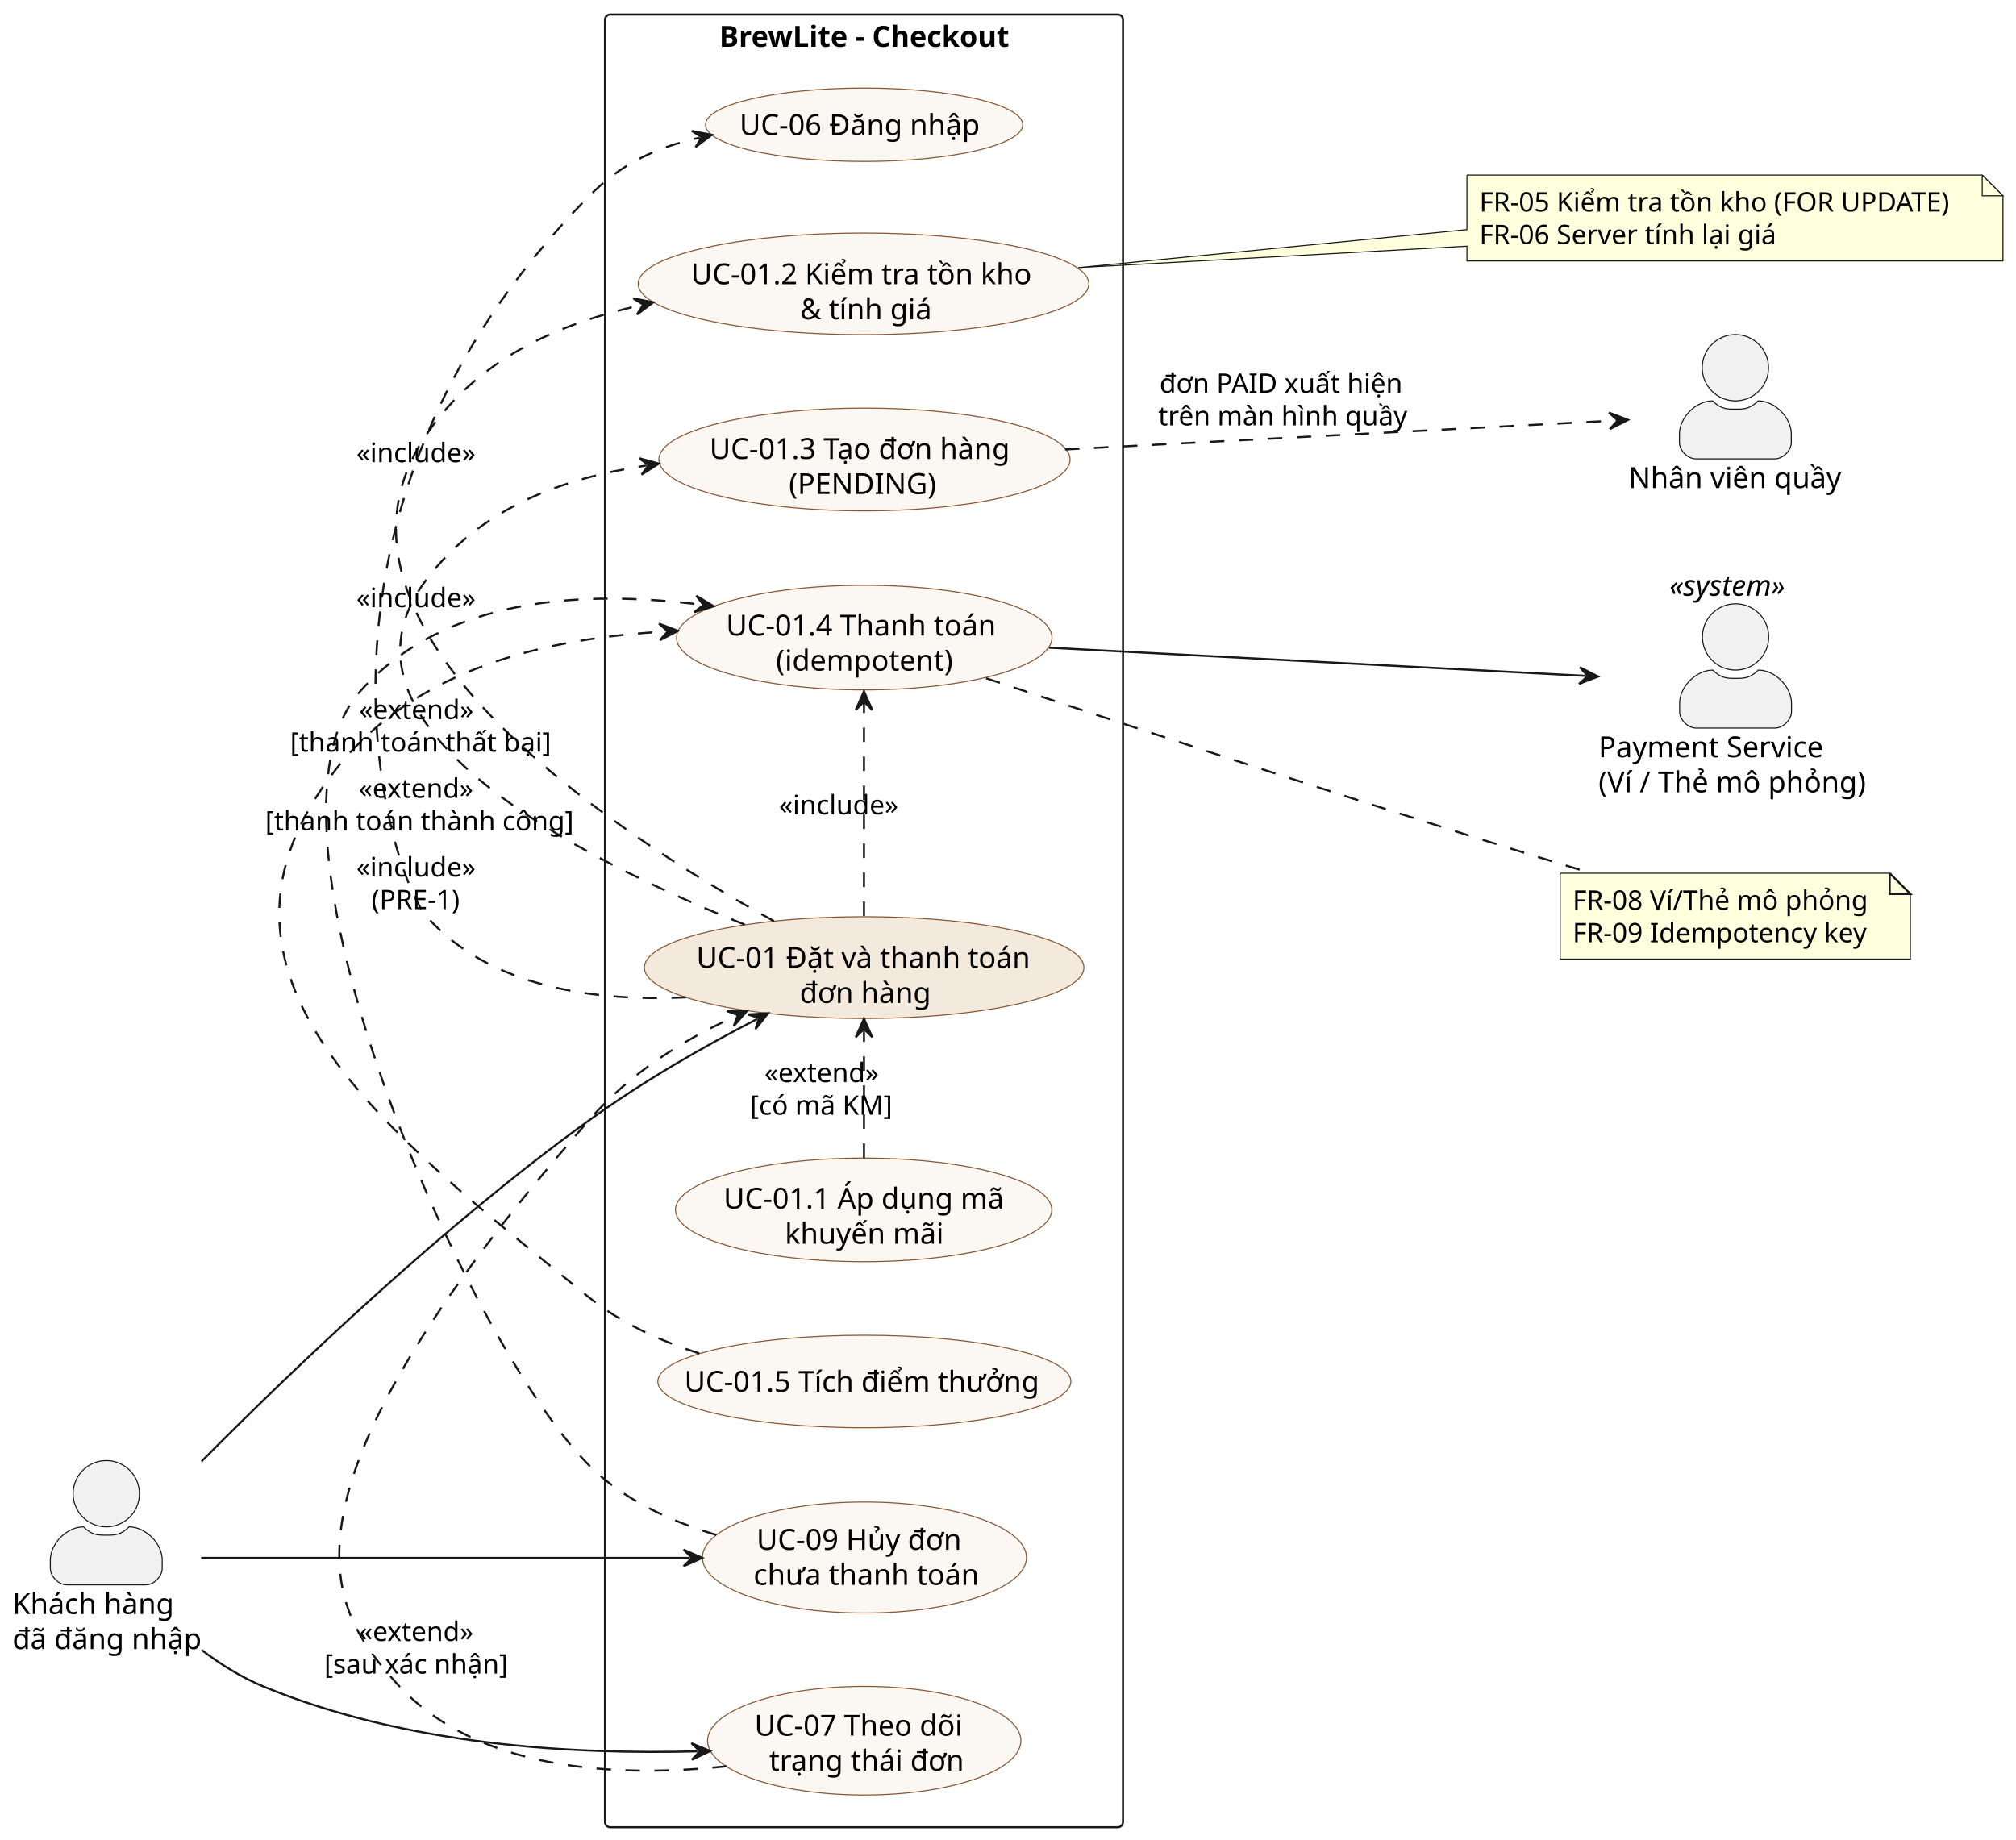
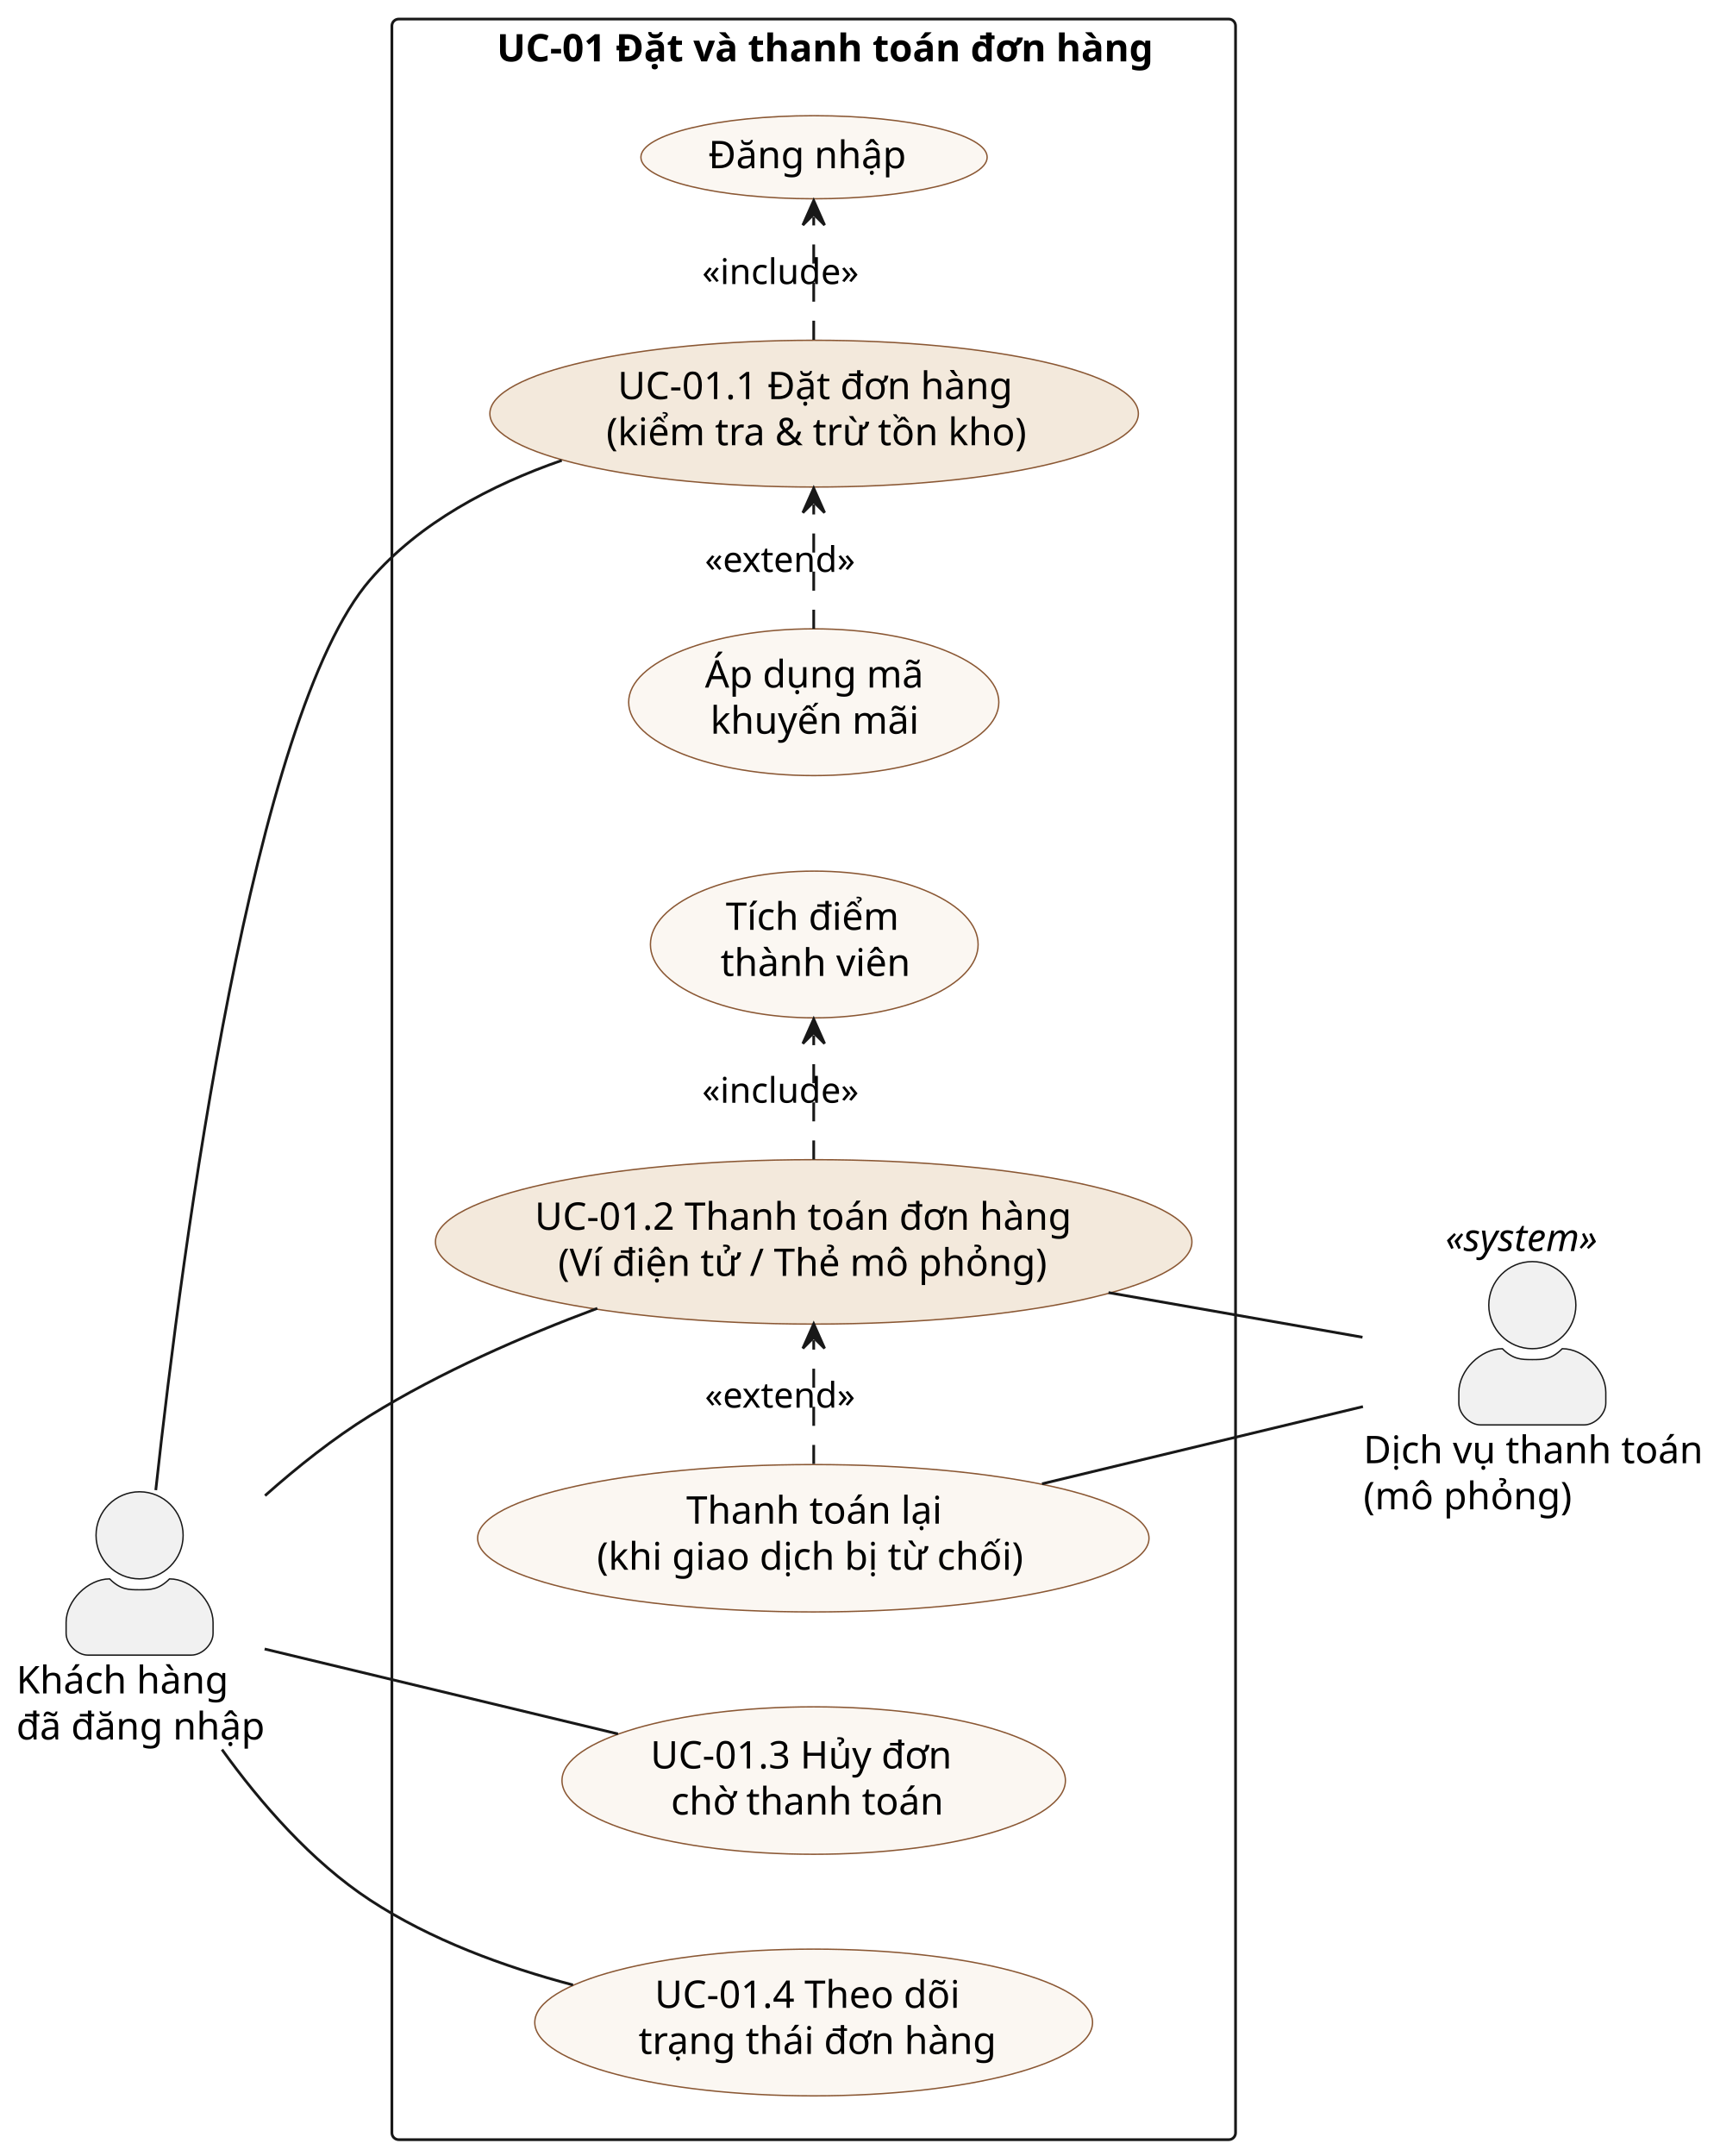
- <svg xmlns="http://www.w3.org/2000/svg" contentStyleType="text/css" data-diagram-type="DESCRIPTION" height="888px" preserveAspectRatio="none" style="width:973px;height:888px;background:#FFFFFF;" version="1.1" viewBox="0 0 973 888" width="973px" zoomAndPan="magnify">
+ <svg xmlns="http://www.w3.org/2000/svg" contentStyleType="text/css" height="792px" preserveAspectRatio="none" style="width:632px;height:792px;background:#FFFFFF;" version="1.1" viewBox="0 0 632 792" width="632px" zoomAndPan="magnify">
  <defs />
  <g>
-     <g class="cluster" data-entity="BrewLite - Checkout" data-source-line="13" data-uid="ent0005" id="cluster_BrewLite - Checkout">
-       <rect fill="none" height="875" rx="2.5" ry="2.5" style="stroke:#181818;stroke-width:1;" width="250" x="292" y="7" />
-       <text fill="#000000" font-family="sans-serif" font-size="14" font-weight="bold" lengthAdjust="spacing" textLength="139.761" x="347.12" y="22.562">BrewLite - Checkout</text>
+     <g id="cluster_UC-01 Đặt và thanh toán đơn hàng">
+       <rect fill="none" height="779" rx="2.5" ry="2.5" style="stroke:#181818;stroke-width:1.0;" width="310" x="144" y="7" />
+       <text fill="#000000" font-family="sans-serif" font-size="14" font-weight="bold" lengthAdjust="spacing" textLength="232.88" x="182.56" y="22.562">UC-01 Đặt và thanh toán đơn hàng</text>
    </g>
-     <g class="entity" data-entity="UC1" data-source-line="14" data-uid="ent0006" id="entity_UC1">
-       <ellipse cx="417.072" cy="467.054" fill="#F3E9DC" rx="106.072" ry="24.554" style="stroke:#8A5733;stroke-width:0.5;" />
-       <text fill="#000000" font-family="sans-serif" font-size="14" lengthAdjust="spacing" textLength="162.012" x="336.066" y="467.166">UC-01 Đặt và thanh toán</text>
-       <text fill="#000000" font-family="sans-serif" font-size="14" lengthAdjust="spacing" textLength="62.132" x="386.006" y="484.105">đơn hàng</text>
+     <g id="elem_UC11">
+       <ellipse cx="299.147" cy="151.956" fill="#F3E9DC" rx="119.147" ry="26.956" style="stroke:#8A5733;stroke-width:0.5;" />
+       <text fill="#000000" font-family="sans-serif" font-size="14" lengthAdjust="spacing" textLength="143.89" x="226.981" y="146.625">UC-01.1 Đặt đơn hàng</text>
+       <text fill="#000000" font-family="sans-serif" font-size="14" lengthAdjust="spacing" textLength="152.257" x="222.797" y="163.564">(kiểm tra &amp; trừ tồn kho)</text>
    </g>
-     <g class="entity" data-entity="UC11" data-source-line="15" data-uid="ent0007" id="entity_UC11">
-       <ellipse cx="416.817" cy="584.003" fill="#FBF7F2" rx="90.817" ry="25.003" style="stroke:#8A5733;stroke-width:0.5;" />
-       <text fill="#000000" font-family="sans-serif" font-size="14" lengthAdjust="spacing" textLength="135.215" x="349.209" y="583.4">UC-01.1 Áp dụng mã</text>
-       <text fill="#000000" font-family="sans-serif" font-size="14" lengthAdjust="spacing" textLength="75.995" x="378.819" y="600.34">khuyến mãi</text>
+     <g id="elem_UC12">
+       <ellipse cx="298.988" cy="456.197" fill="#F3E9DC" rx="138.988" ry="30.198" style="stroke:#8A5733;stroke-width:0.5;" />
+       <text fill="#000000" font-family="sans-serif" font-size="14" lengthAdjust="spacing" textLength="198.96" x="196.508" y="451.759">UC-01.2 Thanh toán đơn hàng</text>
+       <text fill="#000000" font-family="sans-serif" font-size="14" lengthAdjust="spacing" textLength="181.822" x="205.077" y="468.699">(Ví điện tử / Thẻ mô phỏng)</text>
    </g>
-     <g class="entity" data-entity="UC12" data-source-line="16" data-uid="ent0008" id="entity_UC12">
-       <ellipse cx="416.757" cy="137.023" fill="#FBF7F2" rx="108.757" ry="24.523" style="stroke:#8A5733;stroke-width:0.5;" />
-       <text fill="#000000" font-family="sans-serif" font-size="14" lengthAdjust="spacing" textLength="166.469" x="333.523" y="137.185">UC-01.2 Kiểm tra tồn kho</text>
-       <text fill="#000000" font-family="sans-serif" font-size="14" lengthAdjust="spacing" textLength="61.25" x="386.132" y="154.124">&amp; tính giá</text>
+     <g id="elem_UC13">
+       <ellipse cx="298.997" cy="654.081" fill="#FBF7F2" rx="92.497" ry="27.081" style="stroke:#8A5733;stroke-width:0.5;" />
+       <text fill="#000000" font-family="sans-serif" font-size="14" lengthAdjust="spacing" textLength="113.914" x="239.04" y="649.642">UC-01.3 Hủy đơn</text>
+       <text fill="#000000" font-family="sans-serif" font-size="14" lengthAdjust="spacing" textLength="98.882" x="246.556" y="666.582">chờ thanh toán</text>
    </g>
-     <g class="entity" data-entity="UC13" data-source-line="17" data-uid="ent0009" id="entity_UC13">
-       <ellipse cx="417.23" cy="221.794" fill="#FBF7F2" rx="99.23" ry="24.794" style="stroke:#8A5733;stroke-width:0.5;" />
-       <text fill="#000000" font-family="sans-serif" font-size="14" lengthAdjust="spacing" textLength="149.591" x="342.435" y="221.521">UC-01.3 Tạo đơn hàng</text>
-       <text fill="#000000" font-family="sans-serif" font-size="14" lengthAdjust="spacing" textLength="72.974" x="380.743" y="238.46">(PENDING)</text>
+     <g id="elem_UC14">
+       <ellipse cx="298.98" cy="742.956" fill="#FBF7F2" rx="102.48" ry="26.956" style="stroke:#8A5733;stroke-width:0.5;" />
+       <text fill="#000000" font-family="sans-serif" font-size="14" lengthAdjust="spacing" textLength="116.792" x="240.584" y="737.579">UC-01.4 Theo dõi</text>
+       <text fill="#000000" font-family="sans-serif" font-size="14" lengthAdjust="spacing" textLength="128.686" x="234.637" y="754.519">trạng thái đơn hàng</text>
    </g>
-     <g class="entity" data-entity="UC14" data-source-line="18" data-uid="ent0010" id="entity_UC14">
-       <ellipse cx="417.119" cy="307.753" fill="#FBF7F2" rx="90.619" ry="25.253" style="stroke:#8A5733;stroke-width:0.5;" />
-       <text fill="#000000" font-family="sans-serif" font-size="14" lengthAdjust="spacing" textLength="133.397" x="350.421" y="306.762">UC-01.4 Thanh toán</text>
-       <text fill="#000000" font-family="sans-serif" font-size="14" lengthAdjust="spacing" textLength="85.162" x="374.538" y="323.701">(idempotent)</text>
+     <g id="elem_Promo">
+       <ellipse cx="299.011" cy="257.956" fill="#FBF7F2" rx="68.011" ry="26.956" style="stroke:#8A5733;stroke-width:0.5;" />
+       <text fill="#000000" font-family="sans-serif" font-size="14" lengthAdjust="spacing" textLength="79.939" x="259.041" y="252.579">Áp dụng mã</text>
+       <text fill="#000000" font-family="sans-serif" font-size="14" lengthAdjust="spacing" textLength="75.995" x="261.014" y="269.519">khuyến mãi</text>
    </g>
-     <g class="entity" data-entity="UC15" data-source-line="19" data-uid="ent0011" id="entity_UC15">
-       <ellipse cx="417.171" cy="666.834" fill="#FBF7F2" rx="99.671" ry="22.334" style="stroke:#8A5733;stroke-width:0.5;" />
-       <text fill="#000000" font-family="sans-serif" font-size="14" lengthAdjust="spacing" textLength="173.804" x="330.269" y="671.804">UC-01.5 Tích điểm thưởng</text>
+     <g id="elem_Login">
+       <ellipse cx="299.116" cy="57.761" fill="#FBF7F2" rx="63.616" ry="15.261" style="stroke:#8A5733;stroke-width:0.5;" />
+       <text fill="#000000" font-family="sans-serif" font-size="14" lengthAdjust="spacing" textLength="71.743" x="260.244" y="61.792">Đăng nhập</text>
    </g>
-     <g class="entity" data-entity="UC6" data-source-line="20" data-uid="ent0012" id="entity_UC6">
-       <ellipse cx="417.054" cy="60.211" fill="#FBF7F2" rx="76.554" ry="17.711" style="stroke:#8A5733;stroke-width:0.5;" />
-       <text fill="#000000" font-family="sans-serif" font-size="14" lengthAdjust="spacing" textLength="120.278" x="356.914" y="65.18">UC-06 Đăng nhập</text>
+     <g id="elem_Points">
+       <ellipse cx="299.204" cy="346.956" fill="#FBF7F2" rx="60.205" ry="26.956" style="stroke:#8A5733;stroke-width:0.5;" />
+       <text fill="#000000" font-family="sans-serif" font-size="14" lengthAdjust="spacing" textLength="65.03" x="266.689" y="341.579">Tích điểm</text>
+       <text fill="#000000" font-family="sans-serif" font-size="14" lengthAdjust="spacing" textLength="68.899" x="264.755" y="358.519">thành viên</text>
    </g>
-     <g class="entity" data-entity="UC9" data-source-line="21" data-uid="ent0013" id="entity_UC9">
-       <ellipse cx="417.212" cy="751.8" fill="#FBF7F2" rx="78.212" ry="26.8" style="stroke:#8A5733;stroke-width:0.5;" />
-       <text fill="#000000" font-family="sans-serif" font-size="14" lengthAdjust="spacing" textLength="104.221" x="365.101" y="748.078">UC-09 Hủy đơn</text>
-       <text fill="#000000" font-family="sans-serif" font-size="14" lengthAdjust="spacing" textLength="107.064" x="363.679" y="765.017">chưa thanh toán</text>
+     <g id="elem_Retry">
+       <ellipse cx="298.85" cy="565.07" fill="#FBF7F2" rx="123.35" ry="27.07" style="stroke:#8A5733;stroke-width:0.5;" />
+       <text fill="#000000" font-family="sans-serif" font-size="14" lengthAdjust="spacing" textLength="93.352" x="252.175" y="559.693">Thanh toán lại</text>
+       <text fill="#000000" font-family="sans-serif" font-size="14" lengthAdjust="spacing" textLength="159.004" x="219.348" y="576.633">(khi giao dịch bị từ chối)</text>
    </g>
-     <g class="entity" data-entity="UC7" data-source-line="22" data-uid="ent0014" id="entity_UC7">
-       <ellipse cx="417.11" cy="840.22" fill="#FBF7F2" rx="75.61" ry="26.22" style="stroke:#8A5733;stroke-width:0.5;" />
-       <text fill="#000000" font-family="sans-serif" font-size="14" lengthAdjust="spacing" textLength="105.943" x="364.139" y="837.778">UC-07 Theo dõi</text>
-       <text fill="#000000" font-family="sans-serif" font-size="14" lengthAdjust="spacing" textLength="91.752" x="371.234" y="854.718">trạng thái đơn</text>
+     <g id="elem_Customer">
+       <ellipse cx="51.291" cy="564" fill="#F1F1F1" rx="16" ry="16" style="stroke:#181818;stroke-width:0.5;" />
+       <path d="M51.291,584 C55.291,584 58.291,584 62.291,580 C70.291,580 78.291,588 78.291,596 L78.291,600 C78.291,604 74.291,608 70.291,608 L32.291,608 C28.291,608 24.291,604 24.291,600 L24.291,596 C24.291,588 32.291,580 40.291,580 C44.291,584 47.291,584 51.291,584 " fill="#F1F1F1" style="stroke:#181818;stroke-width:0.5;" />
+       <text fill="#000000" font-family="sans-serif" font-size="14" lengthAdjust="spacing" textLength="78.757" x="6" y="622.062">Khách hàng</text>
+       <text fill="#000000" font-family="sans-serif" font-size="14" lengthAdjust="spacing" textLength="90.583" x="6" y="639.002">đã đăng nhập</text>
    </g>
-     <g class="entity" data-entity="Customer" data-source-line="9" data-uid="ent0002" id="entity_Customer">
-       <ellipse cx="51.291" cy="721" fill="#F1F1F1" rx="16" ry="16" style="stroke:#181818;stroke-width:0.5;" />
-       <path d="M51.291,741 C55.291,741 58.291,741 62.291,737 C70.291,737 78.291,745 78.291,753 L78.291,757 C78.291,761 74.291,765 70.291,765 L32.291,765 C28.291,765 24.291,761 24.291,757 L24.291,753 C24.291,745 32.291,737 40.291,737 C44.291,741 47.291,741 51.291,741" fill="#F1F1F1" style="stroke:#181818;stroke-width:0.5;" />
-       <text fill="#000000" font-family="sans-serif" font-size="14" lengthAdjust="spacing" textLength="78.757" x="6" y="779.062">Khách hàng</text>
-       <text fill="#000000" font-family="sans-serif" font-size="14" lengthAdjust="spacing" textLength="90.583" x="6" y="796.002">đã đăng nhập</text>
+     <g id="elem_Pay">
+       <ellipse cx="563.053" cy="479.44" fill="#F1F1F1" rx="16" ry="16" style="stroke:#181818;stroke-width:0.5;" />
+       <path d="M563.053,499.44 C567.053,499.44 570.053,499.44 574.053,495.44 C582.053,495.44 590.053,503.44 590.053,511.44 L590.053,515.439 C590.053,519.439 586.053,523.439 582.053,523.439 L544.053,523.439 C540.053,523.439 536.053,519.439 536.053,515.439 L536.053,511.44 C536.053,503.44 544.053,495.44 552.053,495.44 C556.053,499.44 559.053,499.44 563.053,499.44 " fill="#F1F1F1" style="stroke:#181818;stroke-width:0.5;" />
+       <text fill="#000000" font-family="sans-serif" font-size="14" lengthAdjust="spacing" textLength="124.106" x="501" y="537.502">Dịch vụ thanh toán</text>
+       <text fill="#000000" font-family="sans-serif" font-size="14" lengthAdjust="spacing" textLength="76.911" x="501" y="554.441">(mô phỏng)</text>
+       <text fill="#000000" font-family="sans-serif" font-size="14" font-style="italic" lengthAdjust="spacing" textLength="63.868" x="531.119" y="459.562">«system»</text>
    </g>
-     <g class="entity" data-entity="Pay" data-source-line="10" data-uid="ent0003" id="entity_Pay">
-       <ellipse cx="837.648" cy="307.44" fill="#F1F1F1" rx="16" ry="16" style="stroke:#181818;stroke-width:0.5;" />
-       <path d="M837.648,327.44 C841.648,327.44 844.648,327.44 848.648,323.44 C856.648,323.44 864.648,331.44 864.648,339.44 L864.648,343.44 C864.648,347.44 860.648,351.44 856.648,351.44 L818.648,351.44 C814.648,351.44 810.648,347.44 810.648,343.44 L810.648,339.44 C810.648,331.44 818.648,323.44 826.648,323.44 C830.648,327.44 833.648,327.44 837.648,327.44" fill="#F1F1F1" style="stroke:#181818;stroke-width:0.5;" />
-       <text fill="#000000" font-family="sans-serif" font-size="14" lengthAdjust="spacing" textLength="111.72" x="771.5" y="365.502">Payment Service</text>
-       <text fill="#000000" font-family="sans-serif" font-size="14" lengthAdjust="spacing" textLength="132.296" x="771.5" y="382.441">(Ví / Thẻ mô phỏng)</text>
-       <text fill="#000000" font-family="sans-serif" font-size="14" font-style="italic" lengthAdjust="spacing" textLength="63.868" x="805.714" y="287.562">«system»</text>
+     <g id="link_Customer_UC11">
+       <path d="M57.24,547.4 C67.19,456.5 92.93,262.81 136,213 C154.18,191.97 180.38,178.18 206.42,169.13 " fill="none" id="Customer-UC11" style="stroke:#181818;stroke-width:1.0;" />
    </g>
-     <g class="entity" data-entity="Staff" data-source-line="11" data-uid="ent0004" id="entity_Staff">
-       <ellipse cx="837.553" cy="177.5" fill="#F1F1F1" rx="16" ry="16" style="stroke:#181818;stroke-width:0.5;" />
-       <path d="M837.553,197.5 C841.553,197.5 844.553,197.5 848.553,193.5 C856.553,193.5 864.553,201.5 864.553,209.5 L864.553,213.5 C864.553,217.5 860.553,221.5 856.553,221.5 L818.553,221.5 C814.553,221.5 810.553,217.5 810.553,213.5 L810.553,209.5 C810.553,201.5 818.553,193.5 826.553,193.5 C830.553,197.5 833.553,197.5 837.553,197.5" fill="#F1F1F1" style="stroke:#181818;stroke-width:0.5;" />
-       <text fill="#000000" font-family="sans-serif" font-size="14" lengthAdjust="spacing" textLength="103.106" x="786" y="235.562">Nhân viên quầy</text>
+     <g id="link_Customer_UC12">
+       <path d="M97.39,549.42 C109.29,538.86 122.58,528.3 136,520 C161.72,504.09 192.06,490.84 219.49,480.61 " fill="none" id="Customer-UC12" style="stroke:#181818;stroke-width:1.0;" />
    </g>
-     <g class="entity" data-entity="GMN28" data-source-line="42" data-uid="ent0029" id="entity_GMN28">
-       <path d="M708,84.5 L708,110.84 L520.38,129.17 L708,118.84 L708,125.959 A0,0 0 0 0 708,125.959 L966.701,125.959 A0,0 0 0 0 966.701,125.959 L966.701,94.5 L956.701,84.5 L708,84.5 A0,0 0 0 0 708,84.5" fill="#FEFFDD" style="stroke:#181818;stroke-width:0.5;" />
-       <path d="M956.701,84.5 L956.701,94.5 L966.701,94.5 L956.701,84.5" fill="#FEFFDD" style="stroke:#181818;stroke-width:0.5;" />
-       <text fill="#000000" font-family="sans-serif" font-size="13" lengthAdjust="spacing" textLength="237.701" x="714" y="102.094">FR-05 Kiểm tra tồn kho (FOR UPDATE)</text>
-       <text fill="#000000" font-family="sans-serif" font-size="13" lengthAdjust="spacing" textLength="148.288" x="714" y="117.823">FR-06 Server tính lại giá</text>
+     <g id="link_Customer_UC13">
+       <path d="M97.24,605.75 C133.48,614.46 185.2,626.89 227.07,636.95 " fill="none" id="Customer-UC13" style="stroke:#181818;stroke-width:1.0;" />
    </g>
-     <g class="entity" data-entity="GMN31" data-source-line="46" data-uid="ent0032" id="entity_GMN31">
-       <path d="M753,421.5 L753,462.959 L922.034,462.959 L922.034,431.5 L912.034,421.5 L753,421.5" fill="#FEFFDD" style="stroke:#181818;stroke-width:0.5;" />
-       <path d="M912.034,421.5 L912.034,431.5 L922.034,431.5 L912.034,421.5" fill="#FEFFDD" style="stroke:#181818;stroke-width:1;" />
-       <text fill="#000000" font-family="sans-serif" font-size="13" lengthAdjust="spacing" textLength="147.97" x="759" y="439.094">FR-08 Ví/Thẻ mô phỏng</text>
-       <text fill="#000000" font-family="sans-serif" font-size="13" lengthAdjust="spacing" textLength="148.034" x="759" y="454.823">FR-09 Idempotency key</text>
+     <g id="link_Customer_UC14">
+       <path d="M81.57,642.69 C95.76,662.38 114.44,683.87 136,698 C158.21,712.56 185.11,722.46 210.54,729.17 " fill="none" id="Customer-UC14" style="stroke:#181818;stroke-width:1.0;" />
    </g>
-     <g class="link" data-entity-1="Customer" data-entity-2="UC1" data-source-line="25" data-uid="lnk15" id="link_Customer_UC1">
-       <path d="M97.24,705.44 C142.02,660.3 214.1,591.43 284,541 C311.38,521.25 339.203,505.442 365.433,491.842" fill="none" id="Customer-to-UC1" style="stroke:#181818;stroke-width:1;" />
-       <polygon fill="#181818" points="370.76,489.08,360.929,489.672,366.321,491.382,364.611,496.774,370.76,489.08" style="stroke:#181818;stroke-width:1;" />
+     <g id="link_UC11_Login">
+       <path d="M299,124.81 C299,108.22 299,93.6 299,79.69 " fill="none" id="UC11-to-Login" style="stroke:#181818;stroke-width:1.0;stroke-dasharray:7.0,7.0;" />
+       <polygon fill="#181818" points="299,73.69,295,82.69,299,78.69,303,82.69,299,73.69" style="stroke:#181818;stroke-width:1.0;" />
+       <text fill="#000000" font-family="sans-serif" font-size="13" lengthAdjust="spacing" textLength="59.776" x="258" y="104.344">«include»</text>
    </g>
-     <g class="link" data-entity-1="Customer" data-entity-2="UC9" data-source-line="26" data-uid="lnk16" id="link_Customer_UC9">
-       <path d="M97.07,752 C157.26,752 259.45,752 332.95,752" fill="none" id="Customer-to-UC9" style="stroke:#181818;stroke-width:1;" />
-       <polygon fill="#181818" points="338.95,752,329.95,748,333.95,752,329.95,756,338.95,752" style="stroke:#181818;stroke-width:1;" />
+     <g id="link_Promo_UC11">
+       <path d="M299,230.98 C299,215.15 299,201.22 299,185.34 " fill="none" id="Promo-to-UC11" style="stroke:#181818;stroke-width:1.0;stroke-dasharray:7.0,7.0;" />
+       <polygon fill="#181818" points="299,179.34,295,188.34,299,184.34,303,188.34,299,179.34" style="stroke:#181818;stroke-width:1.0;" />
+       <text fill="#000000" font-family="sans-serif" font-size="13" lengthAdjust="spacing" textLength="57.294" x="259" y="210.094">«extend»</text>
    </g>
-     <g class="link" data-entity-1="Customer" data-entity-2="UC7" data-source-line="27" data-uid="lnk17" id="link_Customer_UC7">
-       <path d="M97.32,796.44 C106.51,803.39 116.58,809.69 127,814 C196.25,842.62 276.602,846.915 336.792,845.356" fill="none" id="Customer-to-UC7" style="stroke:#181818;stroke-width:1;" />
-       <polygon fill="#181818" points="342.79,845.2,333.689,841.434,337.792,845.33,333.897,849.432,342.79,845.2" style="stroke:#181818;stroke-width:1;" />
+     <g id="link_UC12_Points">
+       <path d="M299,425.93 C299,409.8 299,396.06 299,380.36 " fill="none" id="UC12-to-Points" style="stroke:#181818;stroke-width:1.0;stroke-dasharray:7.0,7.0;" />
+       <polygon fill="#181818" points="299,374.36,295,383.36,299,379.36,303,383.36,299,374.36" style="stroke:#181818;stroke-width:1.0;" />
+       <text fill="#000000" font-family="sans-serif" font-size="13" lengthAdjust="spacing" textLength="59.776" x="258" y="405.094">«include»</text>
    </g>
-     <g class="link" data-entity-1="UC1" data-entity-2="UC6" data-source-line="29" data-uid="lnk18" id="link_UC1_UC6">
-       <path d="M331.08,481.4 C287.07,483.49 236.47,476.72 206,442.5 C187.87,422.15 132.89,248.28 284,95 C299.76,79.02 316.02,71.382 337.71,66.442" fill="none" id="UC1-to-UC6" style="stroke:#181818;stroke-width:1;stroke-dasharray:7,7;" />
-       <polygon fill="#181818" points="343.56,65.11,333.896,63.209,338.685,66.22,335.673,71.009,343.56,65.11" style="stroke:#181818;stroke-width:1;" />
-       <text fill="#000000" font-family="sans-serif" font-size="13" lengthAdjust="spacing" textLength="59.776" x="172" y="423.094">«include»</text>
-       <text fill="#000000" font-family="sans-serif" font-size="13" lengthAdjust="spacing" textLength="45.233" x="179.271" y="438.823">(PRE-1)</text>
+     <g id="link_Retry_UC12">
+       <path d="M299,537.78 C299,522.14 299,508.46 299,492.33 " fill="none" id="Retry-to-UC12" style="stroke:#181818;stroke-width:1.0;stroke-dasharray:7.0,7.0;" />
+       <polygon fill="#181818" points="299,486.33,295,495.33,299,491.33,303,495.33,299,486.33" style="stroke:#181818;stroke-width:1.0;" />
+       <text fill="#000000" font-family="sans-serif" font-size="13" lengthAdjust="spacing" textLength="57.294" x="259" y="517.094">«extend»</text>
    </g>
-     <g class="link" data-entity-1="UC1" data-entity-2="UC12" data-source-line="30" data-uid="lnk19" id="link_UC1_UC12">
-       <path d="M373.53,444.63 C294.97,401.2 143.11,301.63 206,209.5 C230.52,173.59 268.247,156.549 309.467,147.259" fill="none" id="UC1-to-UC12" style="stroke:#181818;stroke-width:1;stroke-dasharray:7,7;" />
-       <polygon fill="#181818" points="315.32,145.94,305.661,144.017,310.442,147.039,307.42,151.821,315.32,145.94" style="stroke:#181818;stroke-width:1;" />
-       <text fill="#000000" font-family="sans-serif" font-size="13" lengthAdjust="spacing" textLength="59.776" x="172" y="223.094">«include»</text>
+     <g id="link_UC12_Pay">
+       <path d="M407.32,474.84 C439.12,480.43 472.84,486.35 500.65,491.23 " fill="none" id="UC12-Pay" style="stroke:#181818;stroke-width:1.0;" />
    </g>
-     <g class="link" data-entity-1="UC1" data-entity-2="UC13" data-source-line="31" data-uid="lnk20" id="link_UC1_UC13">
-       <path d="M359.42,446.3 C279.93,414.53 152.15,349.99 206,279.5 C232.16,245.26 270.668,230.972 312.038,224.682" fill="none" id="UC1-to-UC13" style="stroke:#181818;stroke-width:1;stroke-dasharray:7,7;" />
-       <polygon fill="#181818" points="317.97,223.78,308.471,221.178,313.027,224.532,309.673,229.087,317.97,223.78" style="stroke:#181818;stroke-width:1;" />
-       <text fill="#000000" font-family="sans-serif" font-size="13" lengthAdjust="spacing" textLength="59.776" x="172" y="293.094">«include»</text>
-     </g>
-     <g class="link" data-entity-1="UC1" data-entity-2="UC14" data-source-line="32" data-uid="lnk21" id="link_UC1_UC14">
-       <path d="M417,442.16 C417,412.63 417,369.62 417,339.72" fill="none" id="UC1-to-UC14" style="stroke:#181818;stroke-width:1;stroke-dasharray:7,7;" />
-       <polygon fill="#181818" points="417,333.72,413,342.72,417,338.72,421,342.72,417,333.72" style="stroke:#181818;stroke-width:1;" />
-       <text fill="#000000" font-family="sans-serif" font-size="13" lengthAdjust="spacing" textLength="59.776" x="376" y="393.094">«include»</text>
-     </g>
-     <g class="link" data-entity-1="UC11" data-entity-2="UC1" data-source-line="33" data-uid="lnk22" id="link_UC11_UC1">
-       <path d="M417,558.9 C417,539.03 417,517.42 417,497.66" fill="none" id="UC11-to-UC1" style="stroke:#181818;stroke-width:1;stroke-dasharray:7,7;" />
-       <polygon fill="#181818" points="417,491.66,413,500.66,417,496.66,421,500.66,417,491.66" style="stroke:#181818;stroke-width:1;" />
-       <text fill="#000000" font-family="sans-serif" font-size="13" lengthAdjust="spacing" textLength="57.294" x="368.944" y="522.344">«extend»</text>
-       <text fill="#000000" font-family="sans-serif" font-size="13" lengthAdjust="spacing" textLength="71.183" x="362" y="538.073">[có mã KM]</text>
-     </g>
-     <g class="link" data-entity-1="UC15" data-entity-2="UC14" data-source-line="34" data-uid="lnk23" id="link_UC15_UC14">
-       <path d="M337.49,653.26 C318.53,647.21 299.37,638.51 284,626 C186.72,546.82 84.76,470.33 162,371.5 C200.35,322.43 264.309,307.968 321.259,304.848" fill="none" id="UC15-to-UC14" style="stroke:#181818;stroke-width:1;stroke-dasharray:7,7;" />
-       <polygon fill="#181818" points="327.25,304.52,318.045,301.018,322.257,304.793,318.482,309.006,327.25,304.52" style="stroke:#181818;stroke-width:1;" />
-       <text fill="#000000" font-family="sans-serif" font-size="13" lengthAdjust="spacing" textLength="57.294" x="173.138" y="385.094">«extend»</text>
-       <text fill="#000000" font-family="sans-serif" font-size="13" lengthAdjust="spacing" textLength="147.57" x="128" y="400.823">[thanh toán thành công]</text>
-     </g>
-     <g class="link" data-entity-1="UC9" data-entity-2="UC14" data-source-line="35" data-uid="lnk24" id="link_UC9_UC14">
-       <path d="M345.68,740.87 C323.48,734.26 300.52,723.75 284,707 C223.24,645.4 116.1,397.8 174,333.5 C215.59,287.32 283.208,284.885 338.528,291.905" fill="none" id="UC9-to-UC14" style="stroke:#181818;stroke-width:1;stroke-dasharray:7,7;" />
-       <polygon fill="#181818" points="344.48,292.66,336.055,287.559,339.52,292.031,335.048,295.495,344.48,292.66" style="stroke:#181818;stroke-width:1;" />
-       <text fill="#000000" font-family="sans-serif" font-size="13" lengthAdjust="spacing" textLength="57.294" x="173.347" y="347.094">«extend»</text>
-       <text fill="#000000" font-family="sans-serif" font-size="13" lengthAdjust="spacing" textLength="123.989" x="140" y="362.823">[thanh toán thất bại]</text>
-     </g>
-     <g class="link" data-entity-1="UC7" data-entity-2="UC1" data-source-line="36" data-uid="lnk25" id="link_UC7_UC1">
-       <path d="M350.79,852.55 C298.94,858.14 229.3,855.49 190.5,811.5 C161.08,778.14 121.44,726.7 284,541 C304.54,517.54 328.952,502.495 355.183,490.385" fill="none" id="UC7-to-UC1" style="stroke:#181818;stroke-width:1;stroke-dasharray:7,7;" />
-       <polygon fill="#181818" points="360.63,487.87,350.782,488.011,356.091,489.966,354.135,495.274,360.63,487.87" style="stroke:#181818;stroke-width:1;" />
-       <text fill="#000000" font-family="sans-serif" font-size="13" lengthAdjust="spacing" textLength="57.294" x="173.261" y="792.094">«extend»</text>
-       <text fill="#000000" font-family="sans-serif" font-size="13" lengthAdjust="spacing" textLength="90.816" x="156.5" y="807.823">[sau xác nhận]</text>
-     </g>
-     <g class="link" data-entity-1="UC14" data-entity-2="Pay" data-source-line="38" data-uid="lnk26" id="link_UC14_Pay">
-       <path d="M506.24,312.64 C585.5,316.81 694.058,322.515 765.308,326.255" fill="none" id="UC14-to-Pay" style="stroke:#181818;stroke-width:1;" />
-       <polygon fill="#181818" points="771.3,326.57,762.522,322.104,766.307,326.308,762.103,330.093,771.3,326.57" style="stroke:#181818;stroke-width:1;" />
-     </g>
-     <g class="link" data-entity-1="UC13" data-entity-2="Staff" data-source-line="39" data-uid="lnk27" id="link_UC13_Staff">
-       <path d="M514.01,216.95 C598.59,212.51 712.508,206.515 779.738,202.985" fill="none" id="UC13-to-Staff" style="stroke:#181818;stroke-width:1;stroke-dasharray:7,7;" />
-       <polygon fill="#181818" points="785.73,202.67,776.533,199.147,780.737,202.932,776.952,207.136,785.73,202.67" style="stroke:#181818;stroke-width:1;" />
-       <text fill="#000000" font-family="sans-serif" font-size="13" lengthAdjust="spacing" textLength="116.943" x="559.628" y="189.594">đơn PAID xuất hiện</text>
-       <text fill="#000000" font-family="sans-serif" font-size="13" lengthAdjust="spacing" textLength="118.2" x="559" y="205.323">trên màn hình quầy</text>
-     </g>
-     <g class="link" data-entity-1="UC14" data-entity-2="GMN31" data-source-line="46" data-uid="lnk33" id="link_UC14_GMN31">
-       <path d="M475.93,327.39 C534.38,346.86 627.29,377.53 708,403 C727.34,409.1 748.38,415.56 767.73,421.43" fill="none" id="UC14-GMN31" style="stroke:#181818;stroke-width:1;stroke-dasharray:7,7;" />
+     <g id="link_Retry_Pay">
+       <path d="M382.9,545.07 C421.13,535.87 465.7,525.16 500.82,516.71 " fill="none" id="Retry-Pay" style="stroke:#181818;stroke-width:1.0;" />
    </g>
  </g>
</svg>
